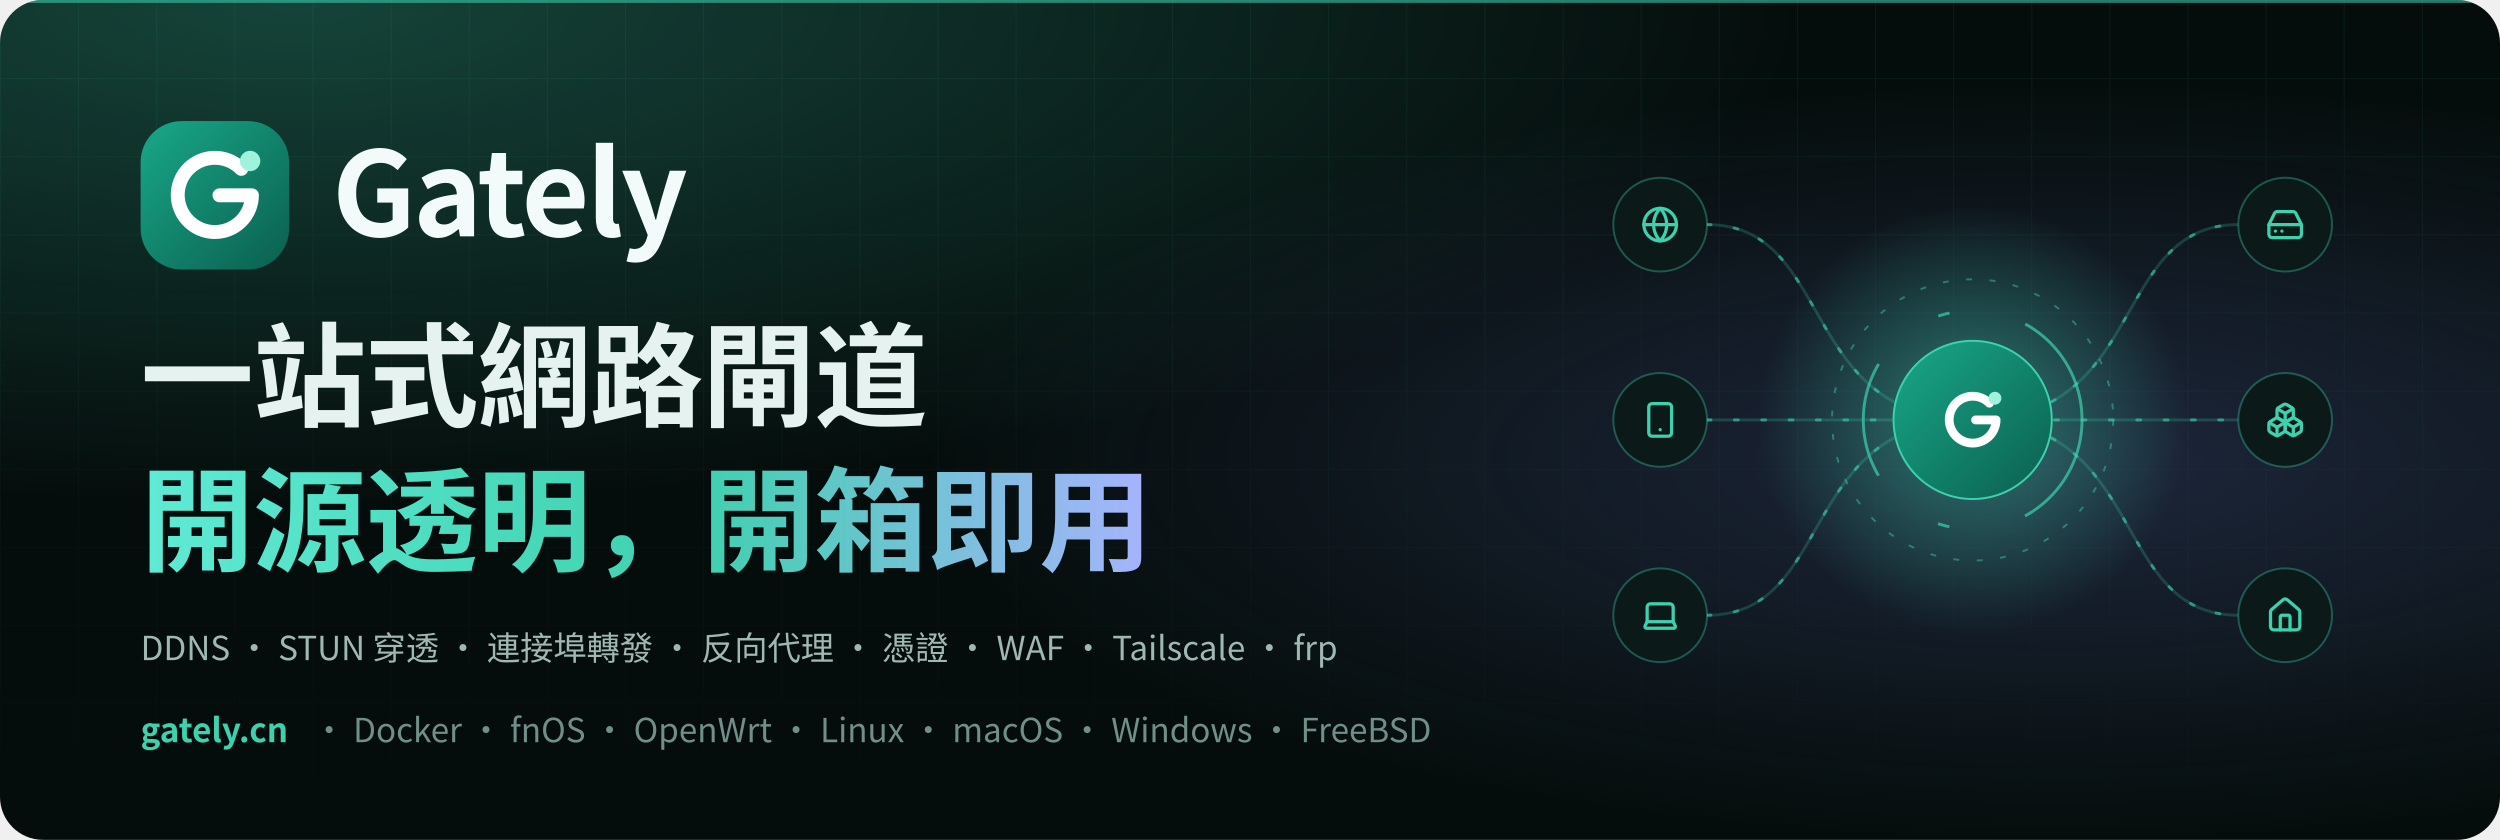
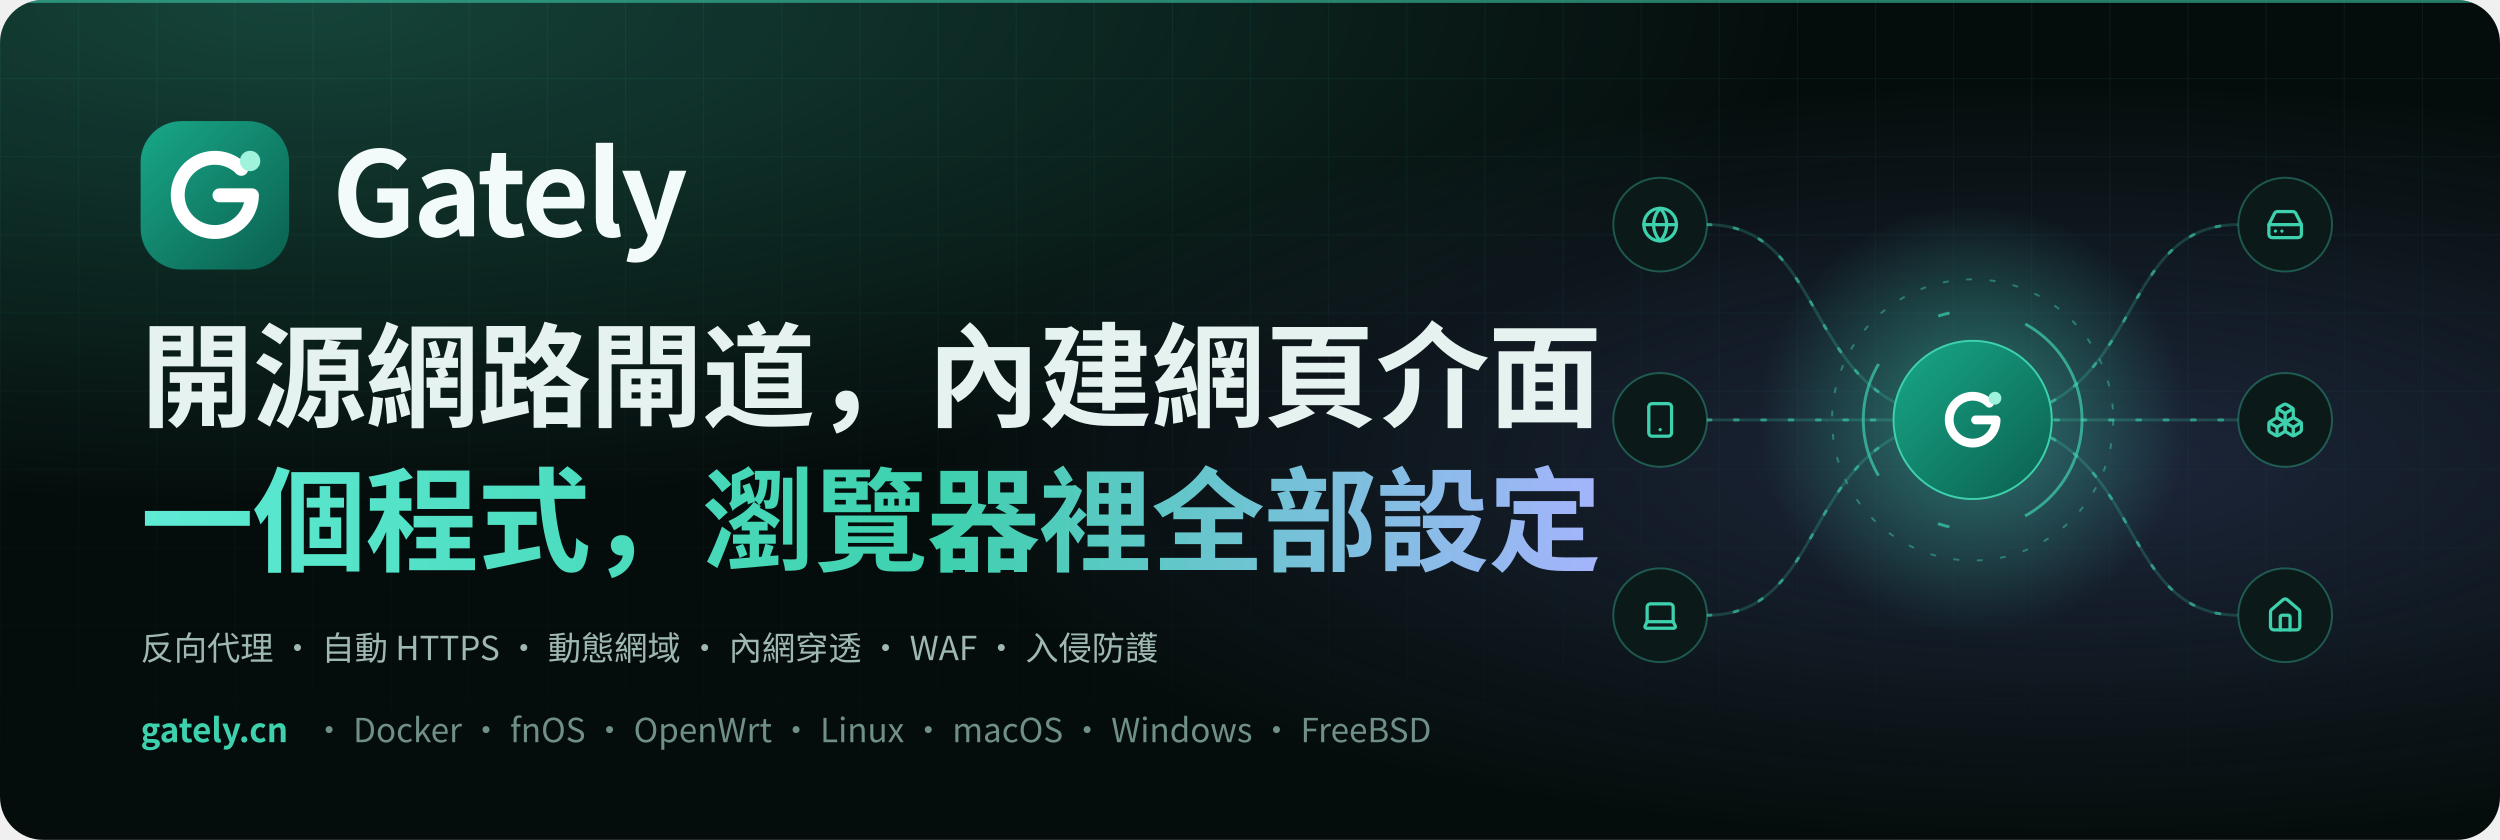
- <svg xmlns="http://www.w3.org/2000/svg" width="1280" height="430" viewBox="0 0 1280 430" role="img" aria-label="Gately — 一站式網路閘道 開源透明，開箱即用">
+ <svg xmlns="http://www.w3.org/2000/svg" width="1280" height="430" viewBox="0 0 1280 430" role="img" aria-label="Gately：開源網路閘道，內建網頁介面。一個程式，瀏覽器裡全部設定">
  <defs>
    <pattern id="grid" width="40" height="40" patternUnits="userSpaceOnUse">
      <path d="M40 0H0V40" fill="none" stroke="rgba(62,209,174,.07)" />
    </pattern>
    <radialGradient id="g1" cx="12%" cy="0%" r="60%">
      <stop offset="0" stop-color="#3ed1ae" stop-opacity=".28" />
      <stop offset="1" stop-color="#3ed1ae" stop-opacity="0" />
    </radialGradient>
    <radialGradient id="g2" cx="82%" cy="55%" r="45%">
      <stop offset="0" stop-color="#818cf8" stop-opacity=".2" />
      <stop offset="1" stop-color="#818cf8" stop-opacity="0" />
    </radialGradient>
    <radialGradient id="glow">
      <stop offset="0" stop-color="#3ed1ae" stop-opacity=".5" />
      <stop offset="1" stop-color="#3ed1ae" stop-opacity="0" />
    </radialGradient>
    <linearGradient id="logo" x1="0" y1="0" x2="1" y2="1">
      <stop offset="0" stop-color="#18a888" />
      <stop offset="1" stop-color="#0b5f4f" />
    </linearGradient>
    <linearGradient id="txt" x1="0" y1="0" x2="1" y2="0">
      <stop offset="0" stop-color="#5eead4" />
      <stop offset=".55" stop-color="#3ed1ae" />
      <stop offset="1" stop-color="#a5b4fc" />
    </linearGradient>
    <linearGradient id="fade" x1="0" y1="0" x2="0" y2="1">
      <stop offset="0" stop-color="#fff" />
      <stop offset="1" stop-color="#fff" stop-opacity="0" />
    </linearGradient>
    <mask id="gm">
      <rect width="1280" height="430" fill="url(#fade)" />
    </mask>
    <clipPath id="clip">
      <rect width="1280" height="430" rx="22" />
    </clipPath>
  </defs>
  <g clip-path="url(#clip)">
    <rect width="1280" height="430" fill="#050d0c" />
    <rect width="1280" height="430" fill="url(#grid)" mask="url(#gm)" />
    <rect width="1280" height="430" fill="url(#g1)" />
    <rect width="1280" height="430" fill="url(#g2)" />
    <rect x="0" y="0" width="1280" height="1.5" fill="#3ed1ae" opacity=".55" />
    <rect x="72" y="62" width="76" height="76" rx="21" fill="url(#logo)" />
    <g transform="translate(72 62) scale(2.375)">
      <path d="M21.7 10.3A8 8 0 1 0 24 16h-7" stroke="#fff" stroke-width="3" fill="none" stroke-linecap="round" stroke-linejoin="round" />
      <circle cx="23.6" cy="8.6" r="2.2" fill="#9ff3dc" />
    </g>
    <text x="170" y="121" font-family="-apple-system, BlinkMacSystemFont, 'Segoe UI', 'PingFang SC', 'Hiragino Sans GB', 'Microsoft YaHei', 'Noto Sans CJK SC', Helvetica, Arial, sans-serif" font-size="60" font-weight="800" fill="#f2fbf9" letter-spacing="-1.5">Gately</text>
-     <text x="72" y="214" font-family="-apple-system, BlinkMacSystemFont, 'Segoe UI', 'PingFang SC', 'Hiragino Sans GB', 'Microsoft YaHei', 'Noto Sans CJK SC', Helvetica, Arial, sans-serif" font-size="58" font-weight="800" fill="#e6f2ef" letter-spacing="-0.5">一站式網路閘道</text>
-     <text x="72" y="288" font-family="-apple-system, BlinkMacSystemFont, 'Segoe UI', 'PingFang SC', 'Hiragino Sans GB', 'Microsoft YaHei', 'Noto Sans CJK SC', Helvetica, Arial, sans-serif" font-size="58" font-weight="800" fill="url(#txt)" letter-spacing="-0.5">開源透明，開箱即用</text>
-     <text x="72" y="338" font-family="-apple-system, BlinkMacSystemFont, 'Segoe UI', 'PingFang SC', 'Hiragino Sans GB', 'Microsoft YaHei', 'Noto Sans CJK SC', Helvetica, Arial, sans-serif" font-size="17" fill="#9fb8b2">DDNS · STUN 穿透 · 連接埠轉發 · 反向代理 · 憑證 · WAF · Tailscale · frp</text>
+     <text x="72" y="214" font-family="-apple-system, BlinkMacSystemFont, 'Segoe UI', 'PingFang SC', 'Hiragino Sans GB', 'Microsoft YaHei', 'Noto Sans CJK SC', Helvetica, Arial, sans-serif" font-size="58" font-weight="800" fill="#e6f2ef" letter-spacing="-0.5">開源網路閘道，內建網頁介面</text>
+     <text x="72" y="288" font-family="-apple-system, BlinkMacSystemFont, 'Segoe UI', 'PingFang SC', 'Hiragino Sans GB', 'Microsoft YaHei', 'Noto Sans CJK SC', Helvetica, Arial, sans-serif" font-size="58" font-weight="800" fill="url(#txt)" letter-spacing="-0.5">一個程式，瀏覽器裡全部設定</text>
+     <text x="72" y="338" font-family="-apple-system, BlinkMacSystemFont, 'Segoe UI', 'PingFang SC', 'Hiragino Sans GB', 'Microsoft YaHei', 'Noto Sans CJK SC', Helvetica, Arial, sans-serif" font-size="17" fill="#9fb8b2">反向代理 · 自動 HTTPS · 動態網域 · 內網穿透 · WAF · 入侵防護</text>
    <text x="72" y="380" font-family="-apple-system, BlinkMacSystemFont, 'Segoe UI', 'PingFang SC', 'Hiragino Sans GB', 'Microsoft YaHei', 'Noto Sans CJK SC', Helvetica, Arial, sans-serif" font-size="17" font-weight="700" fill="#3ed1ae">gately.cn</text>
    <text x="160" y="380" font-family="-apple-system, BlinkMacSystemFont, 'Segoe UI', 'PingFang SC', 'Hiragino Sans GB', 'Microsoft YaHei', 'Noto Sans CJK SC', Helvetica, Arial, sans-serif" font-size="17" fill="#6f8f88">·  Docker · fnOS · OpenWrt · Linux · macOS · Windows · FreeBSD</text>
    <g fill="none" stroke="rgba(62,209,174,.22)" stroke-width="1.5">
      <path d="M874 115 C940 115 920 215 1010 215" />
      <path d="M1010 215 C1100 215 1080 115 1146 115" />
      <path d="M874 215 C940 215 920 215 1010 215" />
      <path d="M1010 215 C1100 215 1080 215 1146 215" />
      <path d="M874 315 C940 315 920 215 1010 215" />
      <path d="M1010 215 C1100 215 1080 315 1146 315" />
    </g>
    <g fill="none" stroke="rgba(62,209,174,.6)" stroke-width="1.5" stroke-dasharray="2 12" stroke-linecap="round">
      <path d="M874 115 C940 115 920 215 1010 215" />
      <path d="M1010 215 C1100 215 1080 115 1146 115" />
      <path d="M874 215 C940 215 920 215 1010 215" />
      <path d="M1010 215 C1100 215 1080 215 1146 215" />
      <path d="M874 315 C940 315 920 215 1010 215" />
      <path d="M1010 215 C1100 215 1080 315 1146 315" />
      <animate attributeName="stroke-dashoffset" from="0" to="-28" dur="1.6s" repeatCount="indefinite" />
    </g>
    <g>
      <circle r="7" fill="#3ed1ae" opacity=".25" />
      <circle r="3.2" fill="#3ed1ae" />
      <animateMotion dur="3.2s" begin="0s" repeatCount="indefinite" keyPoints="0;1" keyTimes="0;1" calcMode="linear" path="M874 115 C940 115 920 215 1010 215 C1100 215 1080 215 1146 215" />
    </g>
    <g>
      <circle r="7" fill="#3ed1ae" opacity=".25" />
      <circle r="3.2" fill="#3ed1ae" />
      <animateMotion dur="3.6s" begin="1.1s" repeatCount="indefinite" keyPoints="0;1" keyTimes="0;1" calcMode="linear" path="M874 215 C940 215 920 215 1010 215 C1100 215 1080 115 1146 115" />
    </g>
    <g>
      <circle r="7" fill="#3ed1ae" opacity=".25" />
      <circle r="3.2" fill="#3ed1ae" />
      <animateMotion dur="3.4s" begin="2.2s" repeatCount="indefinite" keyPoints="0;1" keyTimes="0;1" calcMode="linear" path="M874 315 C940 315 920 215 1010 215 C1100 215 1080 315 1146 315" />
    </g>
    <g>
      <circle r="7" fill="#818cf8" opacity=".25" />
      <circle r="3.2" fill="#818cf8" />
      <animateMotion dur="4s" begin="0.6s" repeatCount="indefinite" keyPoints="1;0" keyTimes="0;1" calcMode="linear" path="M874 215 C940 215 920 215 1010 215 C1100 215 1080 315 1146 315" />
    </g>
    <g>
      <circle r="7" fill="#818cf8" opacity=".25" />
      <circle r="3.2" fill="#818cf8" />
      <animateMotion dur="3.8s" begin="2.8s" repeatCount="indefinite" keyPoints="1;0" keyTimes="0;1" calcMode="linear" path="M874 115 C940 115 920 215 1010 215 C1100 215 1080 115 1146 115" />
    </g>
    <g>
      <circle r="3.2" fill="#ef4444" />
      <circle r="7" fill="#ef4444" opacity=".25" />
      <animateMotion dur="4.6s" begin="1.5s" repeatCount="indefinite" keyPoints="0;.84;.84" keyTimes="0;.42;1" calcMode="linear" path="M874 315 C940 315 920 215 1010 215" />
      <animate attributeName="opacity" values="0;1;1;0;0" keyTimes="0;.04;.4;.43;1" dur="4.6s" begin="1.5s" repeatCount="indefinite" />
    </g>
    <circle cx="1010" cy="215" r="110" fill="url(#glow)" />
    <circle cx="1010" cy="215" r="72" fill="none" stroke="rgba(62,209,174,.45)" stroke-dasharray="3 9">
      <animateTransform attributeName="transform" type="rotate" from="0 1010 215" to="360 1010 215" dur="26s" repeatCount="indefinite" />
    </circle>
    <circle cx="1010" cy="215" r="56" fill="none" stroke="rgba(62,209,174,.7)" stroke-width="1.5" stroke-dasharray="60 40 6 40">
      <animateTransform attributeName="transform" type="rotate" from="360 1010 215" to="0 1010 215" dur="14s" repeatCount="indefinite" />
    </circle>
    <circle cx="1010" cy="215" r="40" fill="none" stroke="#3ed1ae" stroke-width="2">
      <animate attributeName="r" values="40;74" dur="2.8s" repeatCount="indefinite" />
      <animate attributeName="opacity" values=".7;0" dur="2.8s" repeatCount="indefinite" />
    </circle>
    <circle cx="1010" cy="215" r="40" fill="url(#logo)" />
    <g transform="translate(986 191) scale(1.5)">
      <path d="M21.7 10.3A8 8 0 1 0 24 16h-7" stroke="#fff" stroke-width="3" fill="none" stroke-linecap="round" stroke-linejoin="round" />
      <circle cx="23.6" cy="8.6" r="2.2" fill="#9ff3dc" />
    </g>
    <circle cx="1010" cy="215" r="42" fill="none" stroke="#ef4444" stroke-width="2" opacity="0">
      <animate attributeName="r" values="42;42;70;70" keyTimes="0;.42;.62;1" dur="4.6s" begin="1.5s" repeatCount="indefinite" />
      <animate attributeName="opacity" values="0;0;.9;0;0" keyTimes="0;.41;.43;.62;1" dur="4.6s" begin="1.5s" repeatCount="indefinite" />
    </circle>
    <circle cx="850" cy="115" r="24" fill="#0b1a18" stroke="rgba(62,209,174,.35)" />
    <g transform="translate(840 105) scale(0.8333333)" fill="none" stroke="#3ed1ae" stroke-width="2" stroke-linecap="round" stroke-linejoin="round">
      <circle cx="12" cy="12" r="10" />
      <path d="M12 2a14.5 14.5 0 0 0 0 20 14.5 14.5 0 0 0 0-20" />
      <path d="M2 12h20" />
    </g>
    <circle cx="850" cy="215" r="24" fill="#0b1a18" stroke="rgba(62,209,174,.35)" />
    <g transform="translate(840 205) scale(0.8333333)" fill="none" stroke="#3ed1ae" stroke-width="2" stroke-linecap="round" stroke-linejoin="round">
      <rect width="14" height="20" x="5" y="2" rx="2" ry="2" />
      <path d="M12 18h.01" />
    </g>
    <circle cx="850" cy="315" r="24" fill="#0b1a18" stroke="rgba(62,209,174,.35)" />
    <g transform="translate(840 305) scale(0.8333333)" fill="none" stroke="#3ed1ae" stroke-width="2" stroke-linecap="round" stroke-linejoin="round">
      <path d="M18 5a2 2 0 0 1 2 2v8.526a2 2 0 0 0 .212.897l1.068 2.127a1 1 0 0 1-.9 1.45H3.62a1 1 0 0 1-.9-1.45l1.068-2.127A2 2 0 0 0 4 15.526V7a2 2 0 0 1 2-2z" />
      <path d="M20.054 15.987H3.946" />
    </g>
    <circle cx="1170" cy="115" r="24" fill="#0b1a18" stroke="rgba(62,209,174,.35)" />
    <g transform="translate(1160 105) scale(0.8333333)" fill="none" stroke="#3ed1ae" stroke-width="2" stroke-linecap="round" stroke-linejoin="round">
      <path d="M10 16h.01" />
      <path d="M2.212 11.577a2 2 0 0 0-.212.896V18a2 2 0 0 0 2 2h16a2 2 0 0 0 2-2v-5.527a2 2 0 0 0-.212-.896L18.55 5.11A2 2 0 0 0 16.76 4H7.24a2 2 0 0 0-1.79 1.11z" />
      <path d="M21.946 12.013H2.054" />
      <path d="M6 16h.01" />
    </g>
    <circle cx="1170" cy="215" r="24" fill="#0b1a18" stroke="rgba(62,209,174,.35)" />
    <g transform="translate(1160 205) scale(0.8333333)" fill="none" stroke="#3ed1ae" stroke-width="2" stroke-linecap="round" stroke-linejoin="round">
      <path d="M2.97 12.92A2 2 0 0 0 2 14.63v3.24a2 2 0 0 0 .97 1.71l3 1.8a2 2 0 0 0 2.06 0L12 19v-5.5l-5-3-4.03 2.42Z" />
      <path d="m7 16.5-4.74-2.85" />
      <path d="m7 16.5 5-3" />
      <path d="M7 16.5v5.17" />
      <path d="M12 13.5V19l3.97 2.38a2 2 0 0 0 2.06 0l3-1.8a2 2 0 0 0 .97-1.71v-3.24a2 2 0 0 0-.97-1.71L17 10.5l-5 3Z" />
      <path d="m17 16.5-5-3" />
      <path d="m17 16.5 4.74-2.85" />
      <path d="M17 16.5v5.17" />
      <path d="M7.97 4.42A2 2 0 0 0 7 6.13v4.37l5 3 5-3V6.13a2 2 0 0 0-.97-1.71l-3-1.8a2 2 0 0 0-2.06 0l-3 1.8Z" />
      <path d="M12 8 7.26 5.15" />
      <path d="m12 8 4.74-2.85" />
      <path d="M12 13.5V8" />
    </g>
    <circle cx="1170" cy="315" r="24" fill="#0b1a18" stroke="rgba(62,209,174,.35)" />
    <g transform="translate(1160 305) scale(0.8333333)" fill="none" stroke="#3ed1ae" stroke-width="2" stroke-linecap="round" stroke-linejoin="round">
      <path d="M15 21v-8a1 1 0 0 0-1-1h-4a1 1 0 0 0-1 1v8" />
      <path d="M3 10a2 2 0 0 1 .709-1.528l7-6a2 2 0 0 1 2.582 0l7 6A2 2 0 0 1 21 10v9a2 2 0 0 1-2 2H5a2 2 0 0 1-2-2z" />
    </g>
  </g>
</svg>
